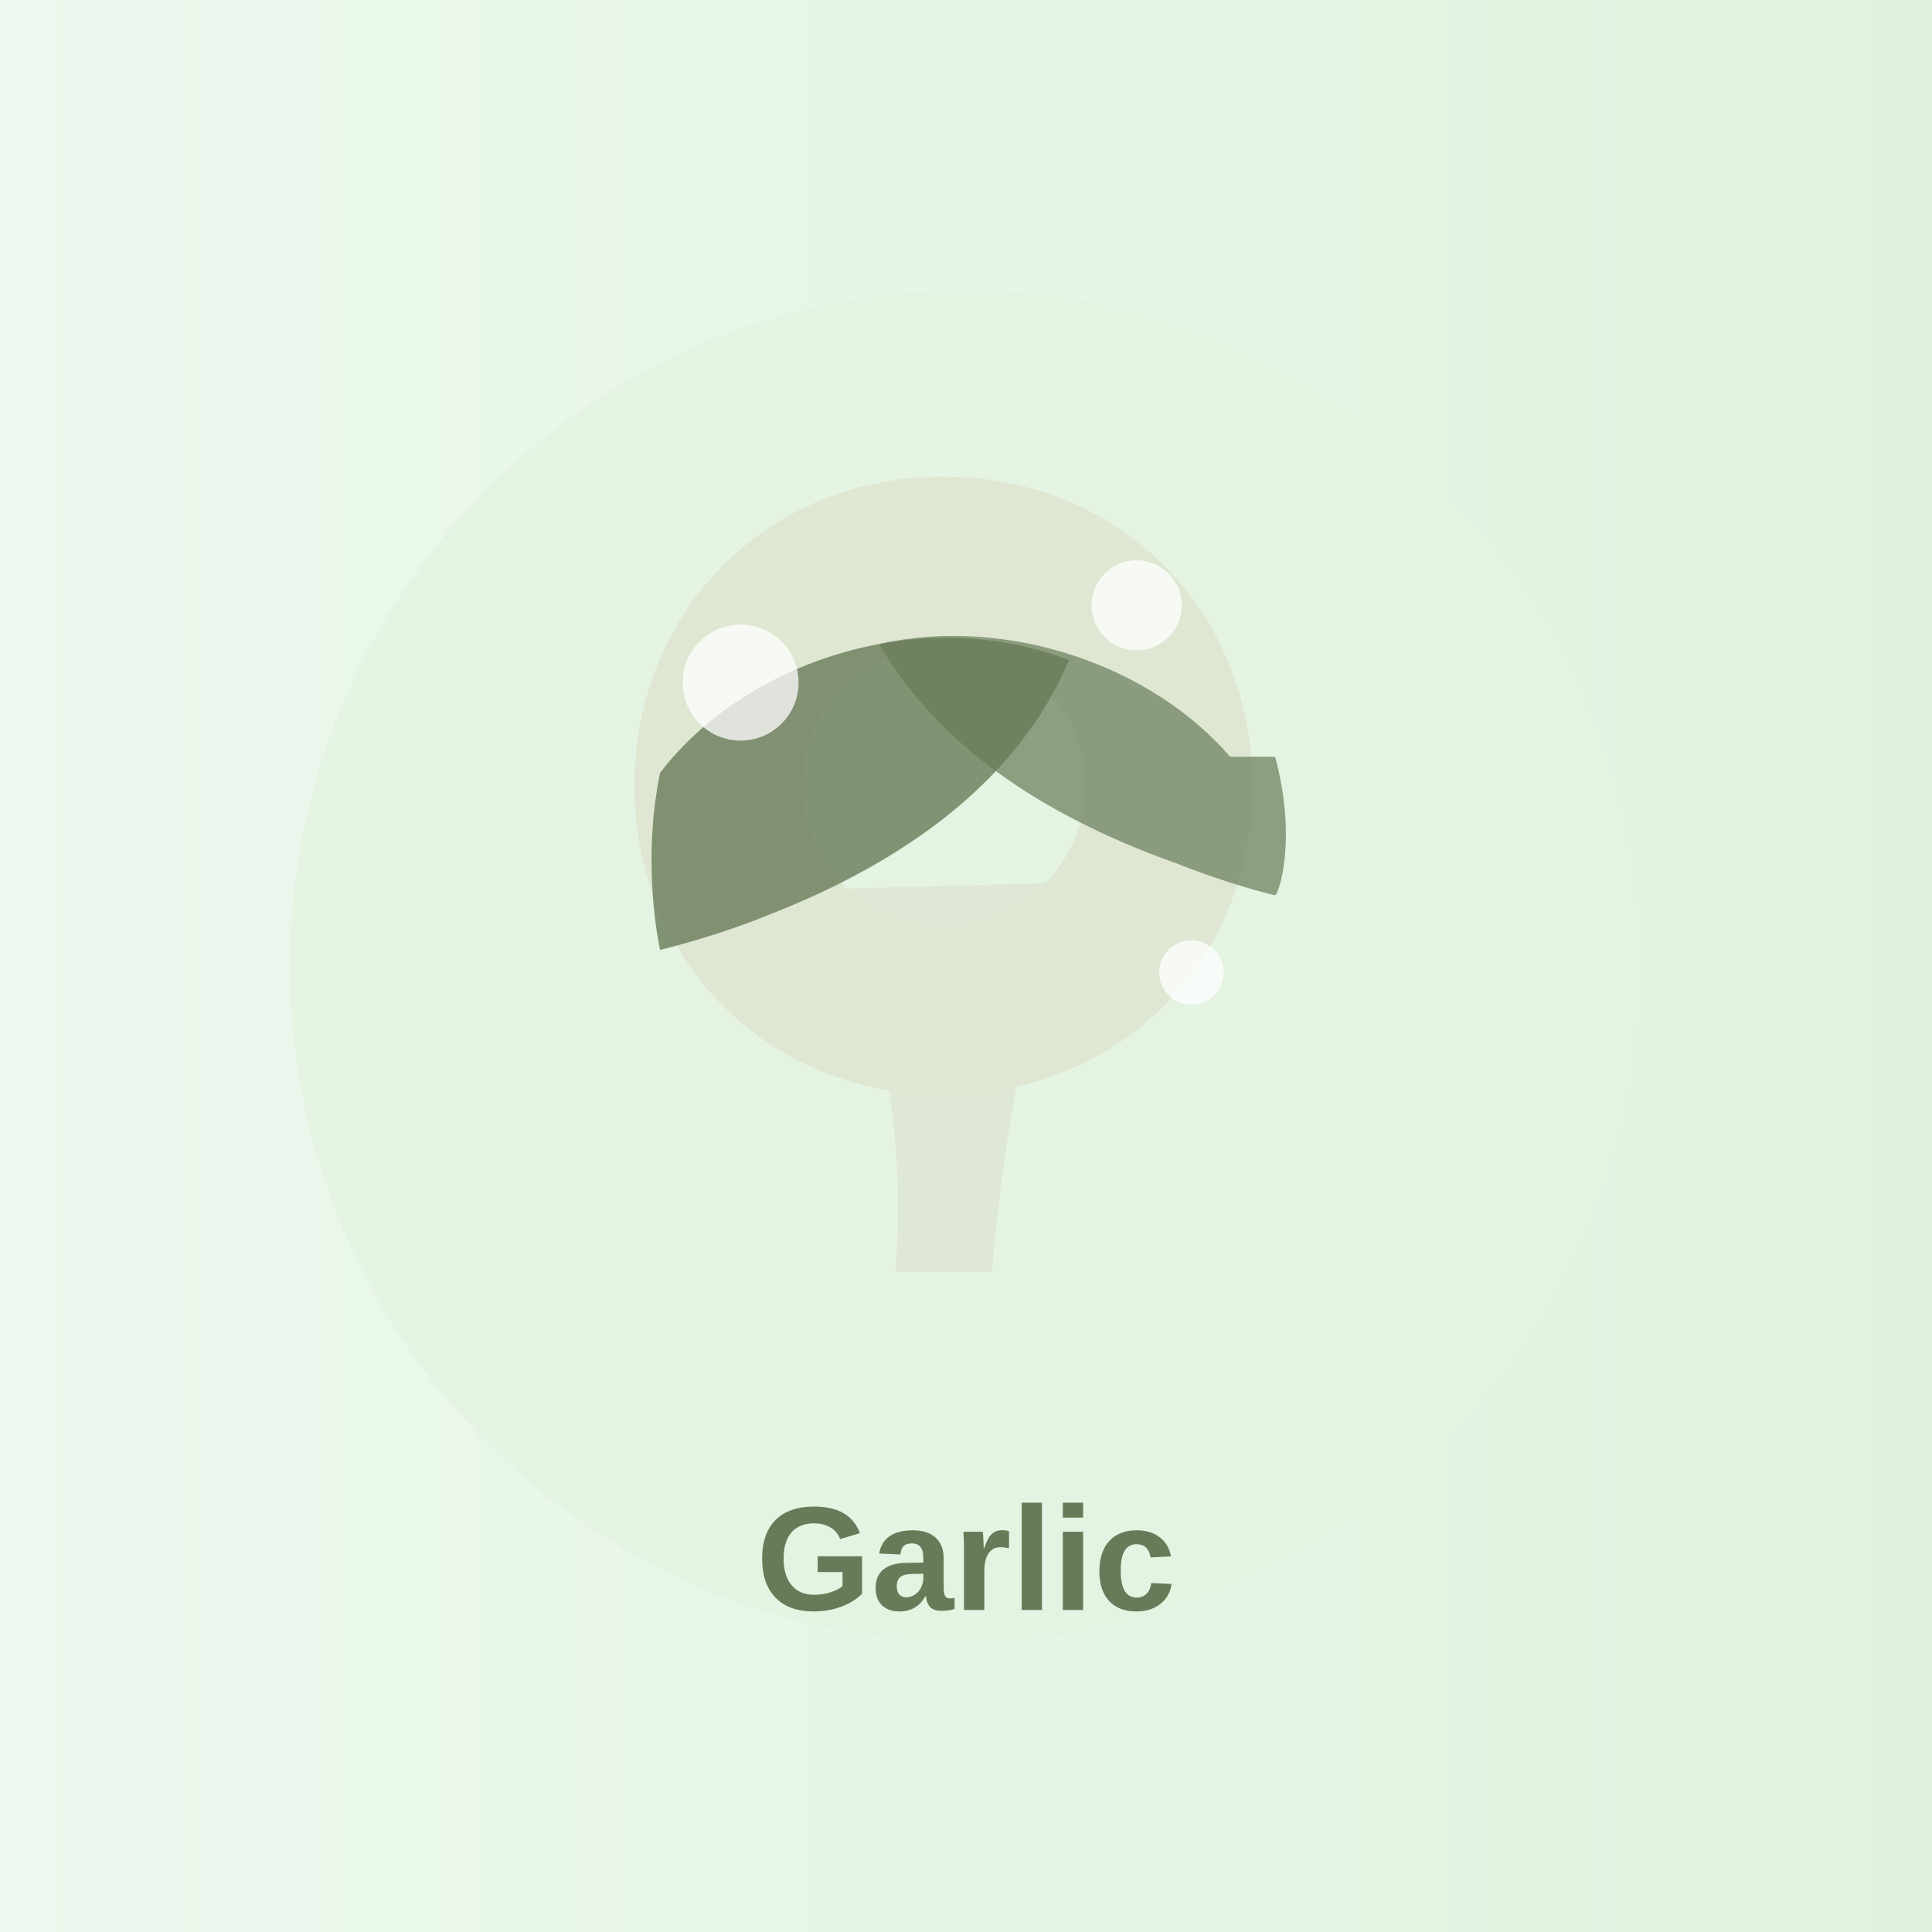
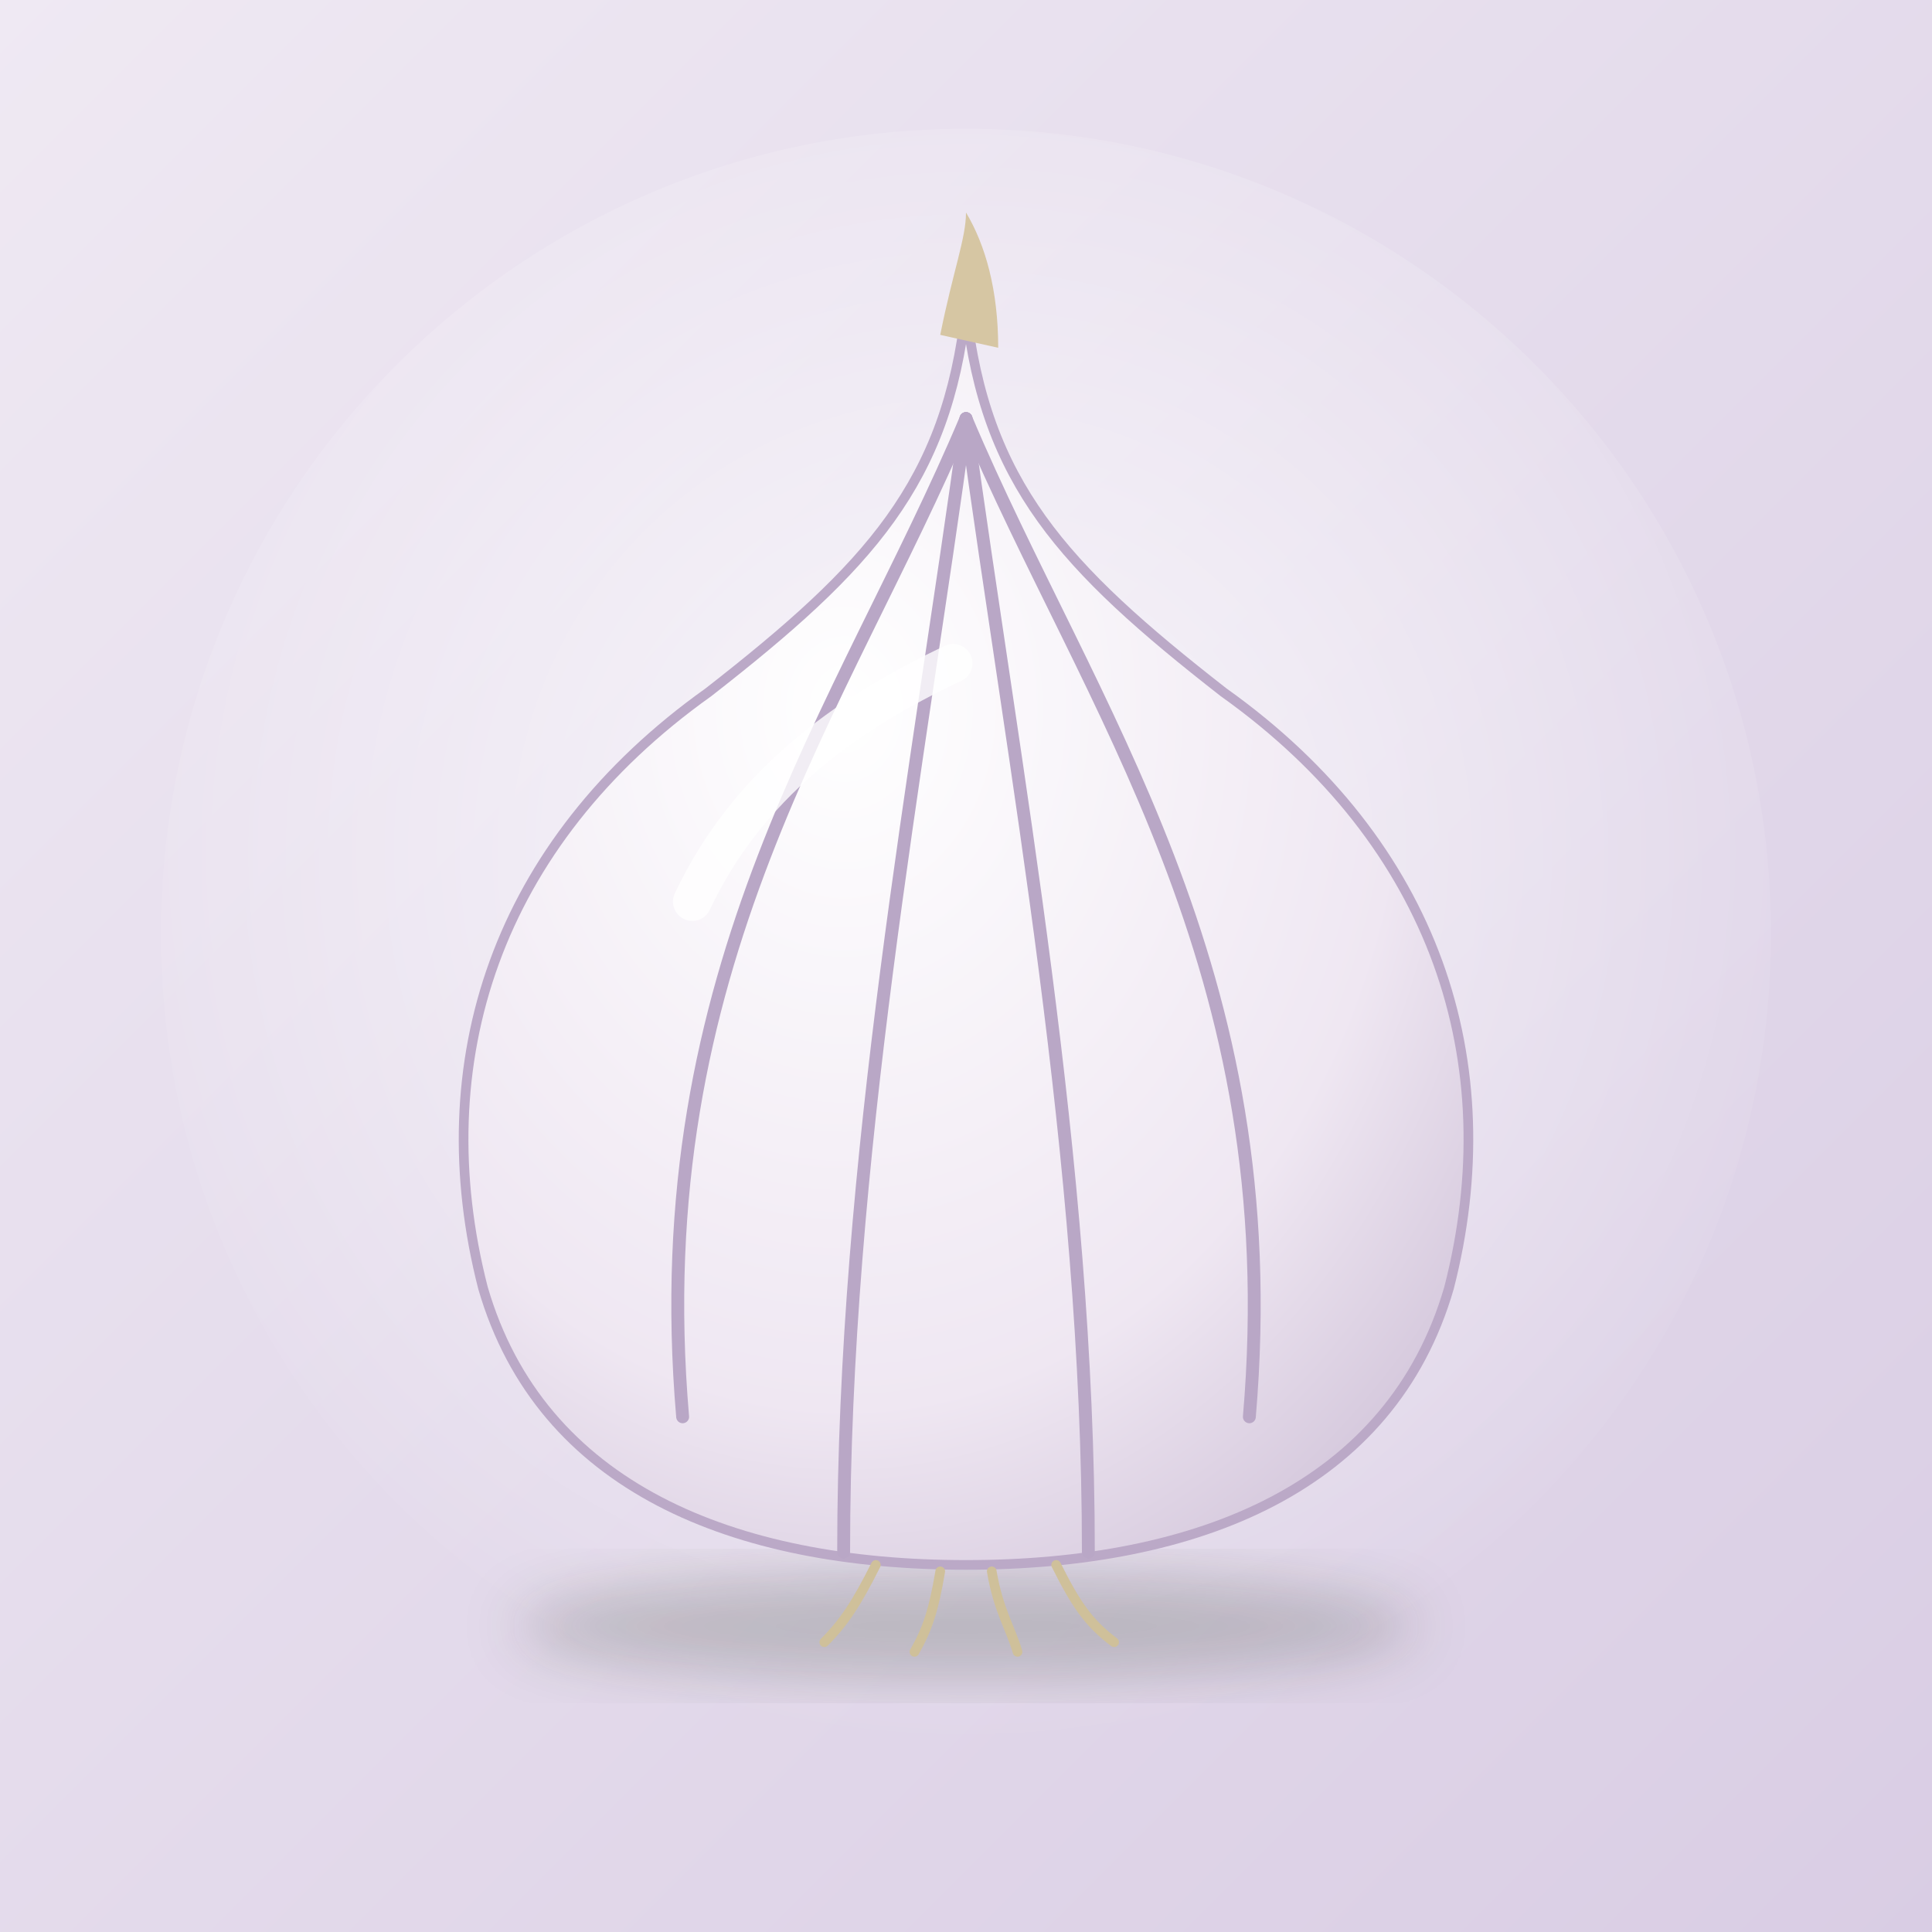
<svg xmlns="http://www.w3.org/2000/svg" width="600" height="600" viewBox="0 0 600 600" role="img" aria-label="Garlic">
  <defs>
-     <linearGradient id="bg" x1="0" x2="1">
-       <stop offset="0%" stop-color="#edf8ee" />
-       <stop offset="100%" stop-color="#dff2df" />
+     <linearGradient id="bg" x1="0" y1="0" x2="1" y2="1">
+       <stop offset="0" stop-color="#efe9f3" />
+       <stop offset="1" stop-color="#d9cde4" />
    </linearGradient>
+     <radialGradient id="glow" cx="0.5" cy="0.45" r="0.55">
+       <stop offset="0" stop-color="#ffffff" stop-opacity="0.75" />
+       <stop offset="1" stop-color="#ffffff" stop-opacity="0" />
+     </radialGradient>
+     <filter id="soft" x="-20%" y="-20%" width="140%" height="140%">
+       <feGaussianBlur stdDeviation="9" />
+     </filter>
+     <radialGradient id="g" cx=".38" cy=".32" r=".85">
+       <stop offset="0" stop-color="#ffffff" />
+       <stop offset=".65" stop-color="#efe7f2" />
+       <stop offset="1" stop-color="#cdbfd6" />
+     </radialGradient>
  </defs>
  <rect width="600" height="600" fill="url(#bg)" />
-   <circle cx="300" cy="300" r="210" fill="#e5f4e2" />
-   <g fill="#dfe7d3">
-     <path d="M293 148c-55 0-96 42-96 96s41 96 96 96 96-42 96-96-41-96-96-96zm0 52c24 0 44 20 44 44s-20 44-44 44-44-20-44-44 20-44 44-44z" />
-     <path d="M260 276c12 36 22 74 18 119h30c4-44 11-85 26-121l-74 2z" opacity="0.9" />
-     <path d="M205 240c26-34 80-53 127-35-16 38-52 63-93 79-17 7-34 11-34 11s-6-26 0-55z" fill="#687b58" opacity="0.8" />
-     <path d="M382 235c-24-28-69-44-109-35 18 31 50 53 92 68 15 6 30 10 31 10s7-17 0-43z" fill="#687b58" opacity="0.7" />
+   <circle cx="300" cy="290" r="250" fill="url(#glow)" />
+   <ellipse cx="300" cy="505" rx="140" ry="17" fill="#1b2a14" opacity="0.2" filter="url(#soft)" />
+   <path d="M300 96 C306 150 330 176 380 215 C446 262 468 330 450 400 C432 462 372 486 300 486 C228 486 168 462 150 400 C132 330 154 262 220 215 C270 176 294 150 300 96 Z" fill="url(#g)" stroke="#bba9c7" stroke-width="3" />
+   <g fill="none" stroke="#b9a7c6" stroke-width="4" stroke-linecap="round">
+     <path d="M300 130 C262 220 200 300 212 440" />
+     <path d="M300 130 C285 240 262 360 262 482" />
+     <path d="M300 130 C315 240 338 360 338 482" />
+     <path d="M300 130 C338 220 400 300 388 440" />
  </g>
-   <g fill="#ffffff" opacity="0.75">
-     <circle cx="230" cy="212" r="18" />
-     <circle cx="353" cy="188" r="14" />
-     <circle cx="370" cy="302" r="10" />
+   <path d="M215 280 C232 244 262 222 296 206" stroke="#fff" stroke-width="12" stroke-linecap="round" fill="none" opacity=".8" />
+   <g stroke="#cfc09a" stroke-width="3" stroke-linecap="round" fill="none">
+     <path d="M272 486 C266 498 262 504 256 510" />
+     <path d="M292 488 C290 500 288 506 284 513" />
+     <path d="M308 488 C310 500 314 506 316 513" />
+     <path d="M328 486 C334 498 338 504 346 510" />
  </g>
-   <text x="300" y="500" text-anchor="middle" font-size="46" fill="#687b58" font-family="Arial, sans-serif" font-weight="700">Garlic</text>
+   <path d="M292 104 C296 84 300 74 300 66 C306 76 310 90 310 108 Z" fill="#d6c6a3" />
</svg>
